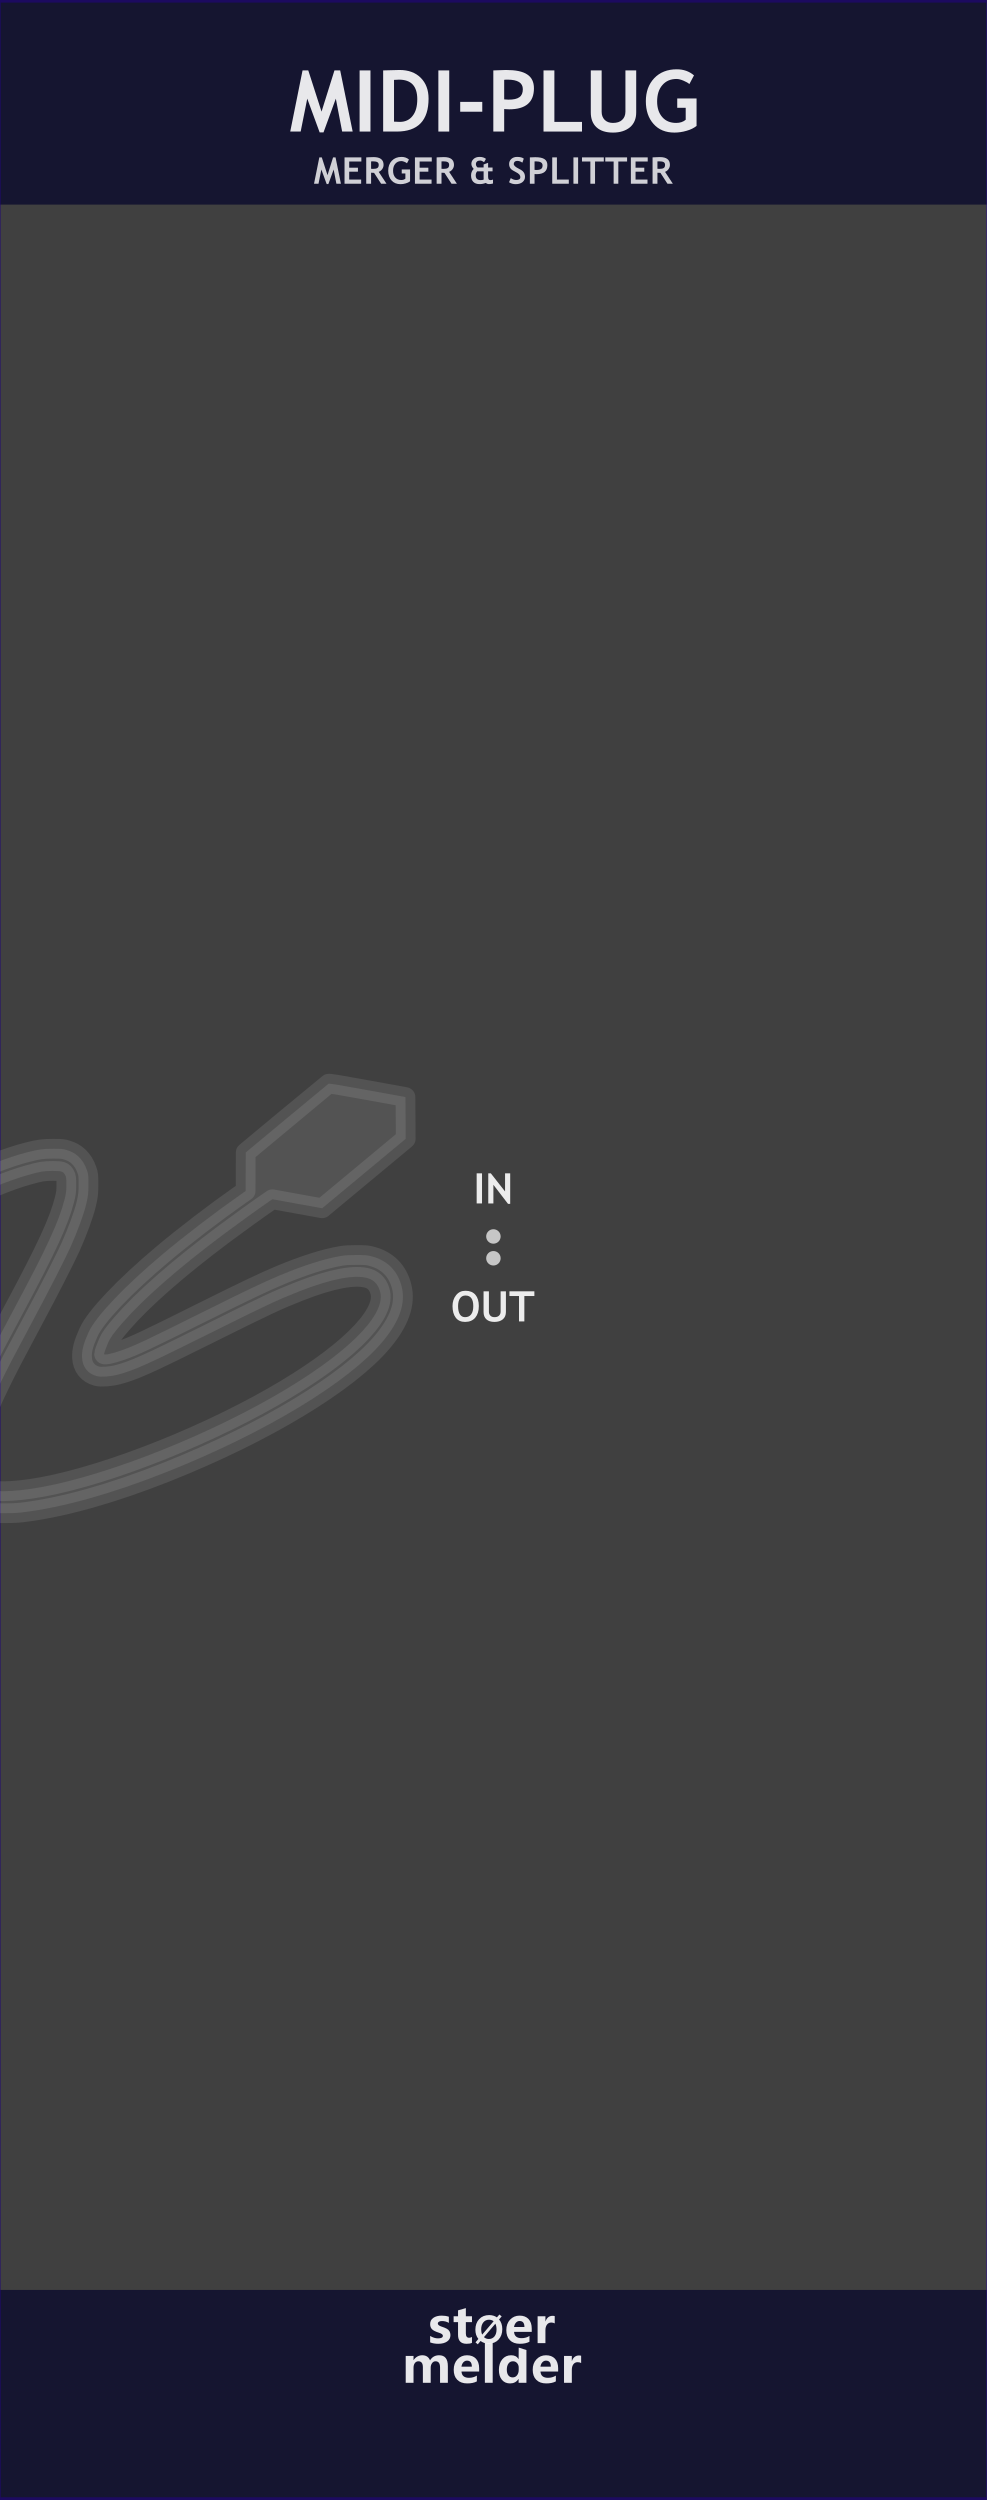
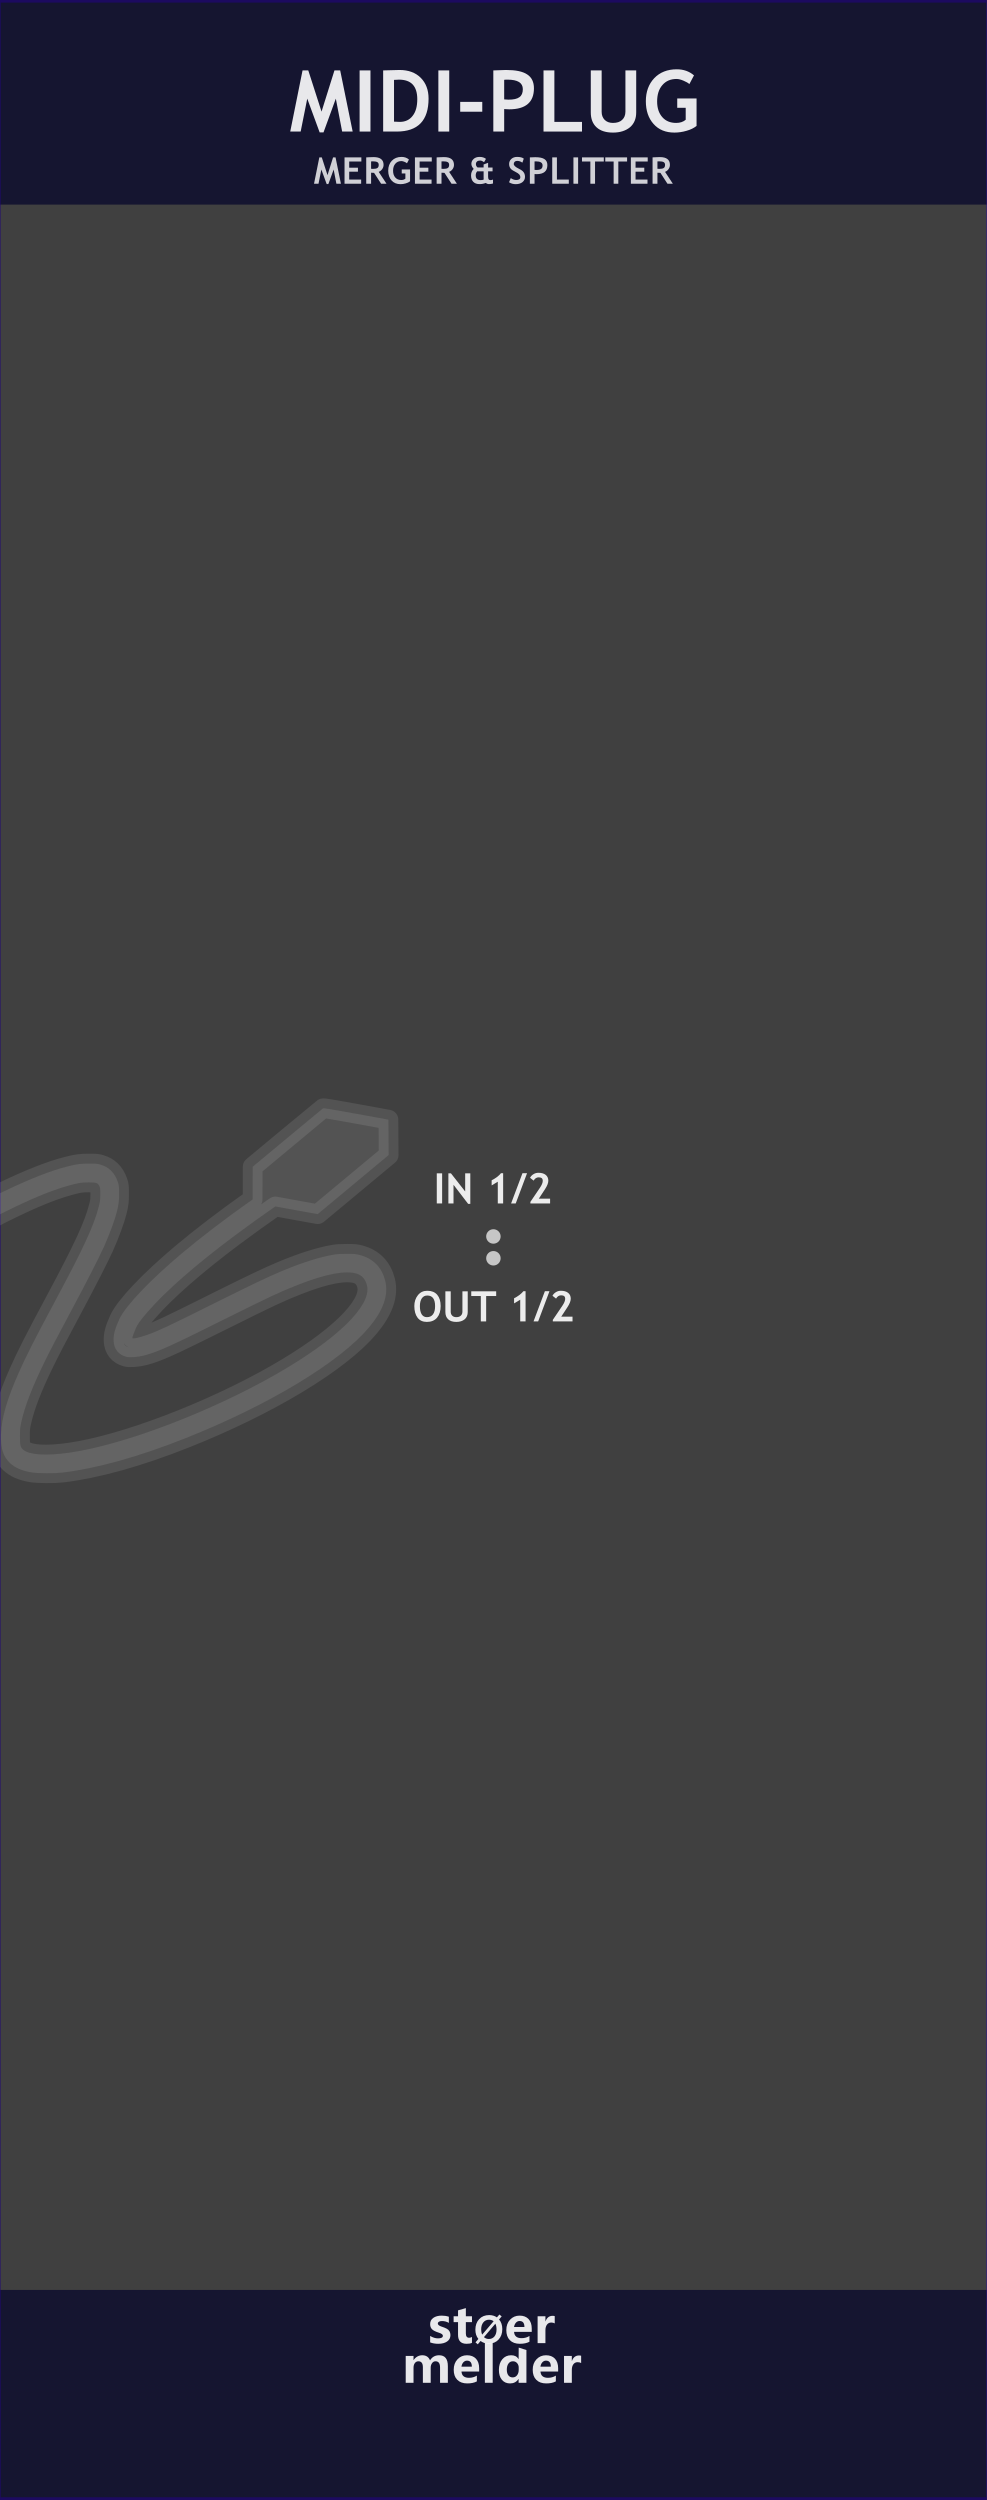
<svg xmlns="http://www.w3.org/2000/svg" width="100%" height="100%" viewBox="0 0 150 380" version="1.1" xml:space="preserve" style="fill-rule:evenodd;clip-rule:evenodd;stroke-linecap:round;stroke-linejoin:round;stroke-miterlimit:1.5;">
  <g id="panel" transform="matrix(0.834722,0,0,1.04324,-803.837,250.623)">
    <g transform="matrix(2.99501,0,0,0.958552,963,-240.235)">
      <rect x="0" y="0" width="60" height="380" style="fill:rgb(64,64,64);" />
    </g>
    <g transform="matrix(1.06268,0,0,1.76292,994.916,-852.772)">
      <rect x="-30.034" y="347.456" width="169.102" height="16.91" style="fill:rgb(10,10,44);fill-opacity:0.8;" />
    </g>
    <g transform="matrix(1.06268,0,0,1.81961,994.916,-538.829)">
      <rect x="-30.034" y="347.456" width="169.102" height="16.91" style="fill:rgb(10,10,44);fill-opacity:0.8;" />
    </g>
    <g transform="matrix(8.02347,0,0,25.5659,663.022,-292.473)">
      <rect x="37.388" y="2.043" width="22.397" height="14.247" style="fill:none;stroke:rgb(32,6,118);stroke-opacity:0.7;stroke-width:0.03px;" />
    </g>
    <g transform="matrix(0.840359,0,0,0.840359,220.816,16.2108)">
      <g transform="matrix(1.198,0,0,0.958552,893.633,-224.914)">
        <g transform="matrix(9,0,0,9,64.0056,347.267)">
          <path d="M0.919,-0L0.762,-0L0.762,-0.308C0.762,-0.391 0.732,-0.432 0.671,-0.432C0.643,-0.432 0.62,-0.42 0.602,-0.395C0.583,-0.369 0.574,-0.339 0.574,-0.303L0.574,-0L0.417,-0L0.417,-0.312C0.417,-0.392 0.387,-0.432 0.327,-0.432C0.298,-0.432 0.274,-0.42 0.256,-0.396C0.238,-0.372 0.229,-0.341 0.229,-0.301L0.229,-0L0.072,-0L0.072,-0.54L0.229,-0.54L0.229,-0.456L0.231,-0.456C0.25,-0.486 0.275,-0.51 0.307,-0.528C0.338,-0.545 0.371,-0.553 0.405,-0.553C0.481,-0.553 0.533,-0.519 0.561,-0.451C0.603,-0.519 0.663,-0.553 0.743,-0.553C0.86,-0.553 0.919,-0.481 0.919,-0.335L0.919,-0Z" style="fill:white;fill-opacity:0.9;fill-rule:nonzero;" />
        </g>
        <g transform="matrix(9,0,0,9,72.978,347.267)">
          <path d="M0.551,-0.226L0.196,-0.226C0.201,-0.142 0.252,-0.1 0.347,-0.1C0.407,-0.1 0.459,-0.115 0.505,-0.144L0.505,-0.028C0.456,-0.001 0.391,0.013 0.312,0.013C0.226,0.013 0.159,-0.011 0.111,-0.06C0.063,-0.108 0.04,-0.176 0.04,-0.262C0.04,-0.348 0.065,-0.419 0.116,-0.472C0.167,-0.526 0.23,-0.553 0.307,-0.553C0.384,-0.553 0.443,-0.53 0.487,-0.484C0.53,-0.437 0.551,-0.374 0.551,-0.292L0.551,-0.226ZM0.404,-0.324C0.404,-0.405 0.372,-0.445 0.306,-0.445C0.279,-0.445 0.255,-0.434 0.234,-0.412C0.214,-0.39 0.201,-0.361 0.195,-0.324L0.404,-0.324Z" style="fill:white;fill-opacity:0.9;fill-rule:nonzero;" />
        </g>
        <g transform="matrix(9,0,0,9,78.3513,347.267)">
          <rect x="0.069" y="-0.799" width="0.157" height="0.799" style="fill:white;fill-opacity:0.9;fill-rule:nonzero;" />
        </g>
        <g transform="matrix(9,0,0,9,81.1494,347.267)">
          <path d="M0.593,-0L0.436,-0L0.436,-0.076L0.433,-0.076C0.395,-0.017 0.339,0.013 0.264,0.013C0.195,0.013 0.141,-0.011 0.1,-0.06C0.06,-0.108 0.04,-0.174 0.04,-0.258C0.04,-0.346 0.062,-0.418 0.108,-0.472C0.153,-0.526 0.212,-0.553 0.286,-0.553C0.356,-0.553 0.405,-0.528 0.433,-0.477L0.436,-0.477L0.438,-0.707L0.593,-0.658L0.593,-0ZM0.438,-0.306C0.438,-0.342 0.427,-0.372 0.405,-0.396C0.383,-0.42 0.356,-0.432 0.323,-0.432C0.284,-0.432 0.254,-0.417 0.232,-0.386C0.21,-0.356 0.199,-0.315 0.199,-0.263C0.199,-0.213 0.21,-0.175 0.231,-0.148C0.252,-0.121 0.281,-0.108 0.318,-0.108C0.353,-0.108 0.382,-0.122 0.404,-0.15C0.427,-0.179 0.438,-0.215 0.438,-0.261L0.438,-0.306Z" style="fill:white;fill-opacity:0.9;fill-rule:nonzero;" />
        </g>
        <g transform="matrix(9,0,0,9,87.2654,347.267)">
          <path d="M0.551,-0.226L0.196,-0.226C0.201,-0.142 0.252,-0.1 0.347,-0.1C0.407,-0.1 0.459,-0.115 0.505,-0.144L0.505,-0.028C0.456,-0.001 0.391,0.013 0.312,0.013C0.226,0.013 0.159,-0.011 0.111,-0.06C0.063,-0.108 0.04,-0.176 0.04,-0.262C0.04,-0.348 0.065,-0.419 0.116,-0.472C0.167,-0.526 0.23,-0.553 0.307,-0.553C0.384,-0.553 0.443,-0.53 0.487,-0.484C0.53,-0.437 0.551,-0.374 0.551,-0.292L0.551,-0.226ZM0.404,-0.324C0.404,-0.405 0.372,-0.445 0.306,-0.445C0.279,-0.445 0.255,-0.434 0.234,-0.412C0.214,-0.39 0.201,-0.361 0.195,-0.324L0.404,-0.324Z" style="fill:white;fill-opacity:0.9;fill-rule:nonzero;" />
        </g>
        <g transform="matrix(9,0,0,9,92.6386,347.267)">
          <path d="M0.416,-0.397C0.397,-0.408 0.374,-0.414 0.346,-0.414C0.31,-0.414 0.282,-0.4 0.261,-0.373C0.24,-0.345 0.229,-0.308 0.229,-0.26L0.229,-0L0.072,-0L0.072,-0.54L0.229,-0.54L0.229,-0.438L0.231,-0.438C0.257,-0.512 0.305,-0.549 0.374,-0.549C0.392,-0.549 0.406,-0.547 0.416,-0.543L0.416,-0.397Z" style="fill:white;fill-opacity:0.9;fill-rule:nonzero;" />
        </g>
      </g>
      <g transform="matrix(1.198,0,0,0.958552,893.495,-231.786)">
        <g transform="matrix(9,0,0,9,68.6657,347.267)">
          <path d="M0.058,-0.145C0.112,-0.112 0.165,-0.096 0.216,-0.096C0.281,-0.096 0.314,-0.113 0.314,-0.148C0.314,-0.173 0.287,-0.193 0.233,-0.21C0.166,-0.231 0.12,-0.254 0.095,-0.28C0.07,-0.305 0.058,-0.34 0.058,-0.383C0.058,-0.436 0.079,-0.478 0.122,-0.508C0.165,-0.538 0.221,-0.553 0.291,-0.553C0.34,-0.553 0.388,-0.546 0.434,-0.531L0.434,-0.407C0.392,-0.432 0.346,-0.444 0.295,-0.444C0.27,-0.444 0.25,-0.44 0.235,-0.431C0.22,-0.422 0.212,-0.41 0.212,-0.396C0.212,-0.371 0.235,-0.351 0.28,-0.335C0.329,-0.319 0.366,-0.304 0.39,-0.291C0.415,-0.278 0.434,-0.26 0.447,-0.238C0.459,-0.216 0.466,-0.191 0.466,-0.163C0.466,-0.107 0.444,-0.064 0.399,-0.033C0.354,-0.002 0.295,0.013 0.22,0.013C0.162,0.013 0.107,0.004 0.058,-0.015L0.058,-0.145Z" style="fill:white;fill-opacity:0.9;fill-rule:nonzero;" />
        </g>
        <g transform="matrix(9,0,0,9,73.2436,347.267)">
          <path d="M0.39,-0.006C0.366,0.007 0.33,0.013 0.282,0.013C0.167,0.013 0.11,-0.047 0.11,-0.167L0.11,-0.422L0.021,-0.422L0.021,-0.54L0.11,-0.54L0.11,-0.659L0.267,-0.704L0.267,-0.54L0.39,-0.54L0.39,-0.422L0.267,-0.422L0.267,-0.195C0.267,-0.137 0.289,-0.108 0.335,-0.108C0.353,-0.108 0.371,-0.114 0.39,-0.124L0.39,-0.006Z" style="fill:white;fill-opacity:0.9;fill-rule:nonzero;" />
        </g>
        <g transform="matrix(6.6,0,0,6.6,77.1051,347.267)">
          <path d="M0.106,0.032L0.043,-0.021L0.122,-0.115C0.067,-0.183 0.04,-0.268 0.04,-0.368C0.04,-0.487 0.075,-0.584 0.144,-0.658C0.213,-0.732 0.305,-0.769 0.418,-0.769C0.5,-0.769 0.571,-0.748 0.63,-0.706L0.698,-0.785L0.761,-0.733L0.689,-0.65C0.748,-0.581 0.778,-0.493 0.778,-0.384C0.778,-0.266 0.743,-0.17 0.674,-0.097C0.605,-0.023 0.516,0.013 0.406,0.013C0.32,0.013 0.246,-0.011 0.182,-0.059L0.106,0.032ZM0.54,-0.6C0.506,-0.628 0.463,-0.642 0.413,-0.642C0.349,-0.642 0.297,-0.617 0.258,-0.569C0.218,-0.52 0.199,-0.455 0.199,-0.375C0.199,-0.319 0.208,-0.273 0.227,-0.234L0.54,-0.6ZM0.275,-0.165C0.311,-0.131 0.356,-0.114 0.409,-0.114C0.473,-0.114 0.524,-0.137 0.563,-0.184C0.601,-0.231 0.62,-0.294 0.62,-0.374C0.62,-0.435 0.61,-0.488 0.588,-0.533L0.275,-0.165Z" style="fill:white;fill-opacity:0.9;fill-rule:nonzero;" />
        </g>
        <g transform="matrix(9,0,0,9,82.6053,347.267)">
          <path d="M0.551,-0.226L0.196,-0.226C0.201,-0.142 0.252,-0.1 0.347,-0.1C0.407,-0.1 0.459,-0.115 0.505,-0.144L0.505,-0.028C0.456,-0.001 0.391,0.013 0.312,0.013C0.226,0.013 0.159,-0.011 0.111,-0.06C0.063,-0.108 0.04,-0.176 0.04,-0.262C0.04,-0.348 0.065,-0.419 0.116,-0.472C0.167,-0.526 0.23,-0.553 0.307,-0.553C0.384,-0.553 0.443,-0.53 0.487,-0.484C0.53,-0.437 0.551,-0.374 0.551,-0.292L0.551,-0.226ZM0.404,-0.324C0.404,-0.405 0.372,-0.445 0.306,-0.445C0.279,-0.445 0.255,-0.434 0.234,-0.412C0.214,-0.39 0.201,-0.361 0.195,-0.324L0.404,-0.324Z" style="fill:white;fill-opacity:0.9;fill-rule:nonzero;" />
        </g>
        <g transform="matrix(9,0,0,9,87.9786,347.267)">
          <path d="M0.416,-0.397C0.397,-0.408 0.374,-0.414 0.346,-0.414C0.31,-0.414 0.282,-0.4 0.261,-0.373C0.24,-0.345 0.229,-0.308 0.229,-0.26L0.229,-0L0.072,-0L0.072,-0.54L0.229,-0.54L0.229,-0.438L0.231,-0.438C0.257,-0.512 0.305,-0.549 0.374,-0.549C0.392,-0.549 0.406,-0.547 0.416,-0.543L0.416,-0.397Z" style="fill:white;fill-opacity:0.9;fill-rule:nonzero;" />
        </g>
      </g>
    </g>
    <g transform="matrix(1.198,0,0,0.958552,1014.9,-221.067)">
      <g transform="matrix(13,0,0,13,0.66333,0)">
        <path d="M0.74,0L0.617,0L0.543,-0.385L0.399,0.01L0.354,0.01L0.209,-0.385L0.132,0L0.01,0L0.154,-0.715L0.221,-0.715L0.376,-0.233L0.527,-0.715L0.594,-0.715L0.74,0Z" style="fill:white;fill-opacity:0.9;fill-rule:nonzero;" />
      </g>
      <g transform="matrix(13,0,0,13,10.3499,0)">
        <rect x="0.076" y="-0.715" width="0.127" height="0.715" style="fill:white;fill-opacity:0.9;fill-rule:nonzero;" />
      </g>
      <g transform="matrix(13,0,0,13,13.968,0)">
        <path d="M0.232,-0L0.073,-0L0.073,-0.715C0.174,-0.718 0.238,-0.72 0.264,-0.72C0.368,-0.72 0.451,-0.69 0.512,-0.629C0.573,-0.568 0.604,-0.487 0.604,-0.386C0.604,-0.129 0.48,-0 0.232,-0ZM0.2,-0.604L0.2,-0.116C0.221,-0.114 0.243,-0.113 0.267,-0.113C0.331,-0.113 0.381,-0.136 0.417,-0.183C0.454,-0.229 0.472,-0.294 0.472,-0.378C0.472,-0.531 0.401,-0.607 0.258,-0.607C0.245,-0.607 0.225,-0.606 0.2,-0.604Z" style="fill:white;fill-opacity:0.9;fill-rule:nonzero;" />
      </g>
      <g transform="matrix(13,0,0,13,22.3215,0)">
        <rect x="0.076" y="-0.715" width="0.127" height="0.715" style="fill:white;fill-opacity:0.9;fill-rule:nonzero;" />
      </g>
      <g transform="matrix(13,0,0,13,25.9397,0)">
        <rect x="0.053" y="-0.347" width="0.258" height="0.115" style="fill:white;fill-opacity:0.9;fill-rule:nonzero;" />
      </g>
      <g transform="matrix(13,0,0,13,30.7131,0)">
        <path d="M0.2,-0.263L0.2,-0L0.073,-0L0.073,-0.715C0.158,-0.718 0.207,-0.72 0.222,-0.72C0.335,-0.72 0.417,-0.703 0.469,-0.668C0.522,-0.634 0.548,-0.579 0.548,-0.506C0.548,-0.342 0.451,-0.26 0.258,-0.26C0.243,-0.26 0.224,-0.261 0.2,-0.263ZM0.2,-0.605L0.2,-0.376C0.222,-0.374 0.239,-0.373 0.251,-0.373C0.309,-0.373 0.351,-0.382 0.378,-0.402C0.405,-0.421 0.418,-0.452 0.418,-0.496C0.418,-0.57 0.358,-0.607 0.239,-0.607C0.225,-0.607 0.213,-0.607 0.2,-0.605Z" style="fill:white;fill-opacity:0.9;fill-rule:nonzero;" />
      </g>
      <g transform="matrix(13,0,0,13,38.343,0)">
        <path d="M0.073,-0L0.073,-0.715L0.2,-0.715L0.2,-0.113L0.523,-0.113L0.523,-0L0.073,-0Z" style="fill:white;fill-opacity:0.9;fill-rule:nonzero;" />
      </g>
      <g transform="matrix(13,0,0,13,45.5286,0)">
        <path d="M0.073,-0.715L0.2,-0.715L0.2,-0.23C0.2,-0.192 0.212,-0.161 0.235,-0.137C0.259,-0.113 0.291,-0.101 0.332,-0.101C0.378,-0.101 0.414,-0.112 0.439,-0.136C0.465,-0.16 0.478,-0.192 0.478,-0.233L0.478,-0.715L0.604,-0.715L0.604,-0.223C0.604,-0.15 0.58,-0.092 0.531,-0.05C0.481,-0.009 0.415,0.012 0.333,0.012C0.25,0.012 0.186,-0.008 0.141,-0.049C0.096,-0.09 0.073,-0.148 0.073,-0.224L0.073,-0.715Z" style="fill:white;fill-opacity:0.9;fill-rule:nonzero;" />
      </g>
      <g transform="matrix(13,0,0,13,54.3391,0)">
        <path d="M0.602,-0.657L0.548,-0.555C0.533,-0.569 0.51,-0.582 0.479,-0.595C0.448,-0.608 0.421,-0.615 0.398,-0.615C0.328,-0.615 0.273,-0.591 0.232,-0.543C0.191,-0.496 0.171,-0.432 0.171,-0.352C0.171,-0.275 0.191,-0.215 0.231,-0.169C0.271,-0.123 0.325,-0.101 0.394,-0.101C0.439,-0.101 0.476,-0.113 0.505,-0.138L0.505,-0.278L0.406,-0.278L0.406,-0.387L0.632,-0.387L0.632,-0.066C0.602,-0.042 0.563,-0.022 0.515,-0.009C0.468,0.005 0.42,0.012 0.373,0.012C0.271,0.012 0.189,-0.021 0.129,-0.089C0.069,-0.156 0.039,-0.245 0.039,-0.355C0.039,-0.465 0.072,-0.555 0.137,-0.624C0.203,-0.693 0.291,-0.728 0.401,-0.728C0.48,-0.728 0.547,-0.704 0.602,-0.657Z" style="fill:white;fill-opacity:0.9;fill-rule:nonzero;" />
      </g>
    </g>
    <g transform="matrix(1.198,0,0,0.958552,967.648,-264.611)">
      <g transform="matrix(5.6,0,0,5.6,43.7951,53.3564)">
        <path d="M0.74,0L0.617,0L0.543,-0.385L0.399,0.01L0.354,0.01L0.209,-0.385L0.132,0L0.01,0L0.154,-0.715L0.221,-0.715L0.376,-0.233L0.527,-0.715L0.594,-0.715L0.74,0Z" style="fill:white;fill-opacity:0.8;fill-rule:nonzero;" />
      </g>
      <g transform="matrix(5.6,0,0,5.6,48.0798,53.3564)">
        <path d="M0.2,-0.603L0.2,-0.435L0.437,-0.435L0.437,-0.327L0.2,-0.327L0.2,-0.113L0.524,-0.113L0.524,-0L0.073,-0L0.073,-0.715L0.53,-0.715L0.53,-0.603L0.2,-0.603Z" style="fill:white;fill-opacity:0.8;fill-rule:nonzero;" />
      </g>
      <g transform="matrix(5.6,0,0,5.6,51.3773,53.3564)">
        <path d="M0.477,-0L0.286,-0.295C0.266,-0.296 0.24,-0.297 0.205,-0.299L0.205,-0L0.073,-0L0.073,-0.715C0.08,-0.715 0.108,-0.717 0.156,-0.719C0.204,-0.721 0.242,-0.723 0.271,-0.723C0.453,-0.723 0.544,-0.652 0.544,-0.512C0.544,-0.469 0.531,-0.431 0.506,-0.396C0.481,-0.361 0.45,-0.337 0.412,-0.322L0.623,-0L0.477,-0ZM0.205,-0.605L0.205,-0.406C0.229,-0.404 0.246,-0.403 0.259,-0.403C0.312,-0.403 0.351,-0.411 0.375,-0.426C0.4,-0.441 0.412,-0.47 0.412,-0.513C0.412,-0.548 0.399,-0.573 0.373,-0.587C0.346,-0.601 0.305,-0.608 0.248,-0.608C0.234,-0.608 0.22,-0.607 0.205,-0.605Z" style="fill:white;fill-opacity:0.8;fill-rule:nonzero;" />
      </g>
      <g transform="matrix(5.6,0,0,5.6,54.91,53.3564)">
        <path d="M0.602,-0.657L0.548,-0.555C0.533,-0.569 0.51,-0.582 0.479,-0.595C0.448,-0.608 0.421,-0.615 0.398,-0.615C0.328,-0.615 0.273,-0.591 0.232,-0.543C0.191,-0.496 0.171,-0.432 0.171,-0.352C0.171,-0.275 0.191,-0.215 0.231,-0.169C0.271,-0.123 0.325,-0.101 0.394,-0.101C0.439,-0.101 0.476,-0.113 0.505,-0.138L0.505,-0.278L0.406,-0.278L0.406,-0.387L0.632,-0.387L0.632,-0.066C0.602,-0.042 0.563,-0.022 0.515,-0.009C0.468,0.005 0.42,0.012 0.373,0.012C0.271,0.012 0.189,-0.021 0.129,-0.089C0.069,-0.156 0.039,-0.245 0.039,-0.355C0.039,-0.465 0.072,-0.555 0.137,-0.624C0.203,-0.693 0.291,-0.728 0.401,-0.728C0.48,-0.728 0.547,-0.704 0.602,-0.657Z" style="fill:white;fill-opacity:0.8;fill-rule:nonzero;" />
      </g>
      <g transform="matrix(5.6,0,0,5.6,58.7818,53.3564)">
        <path d="M0.2,-0.603L0.2,-0.435L0.437,-0.435L0.437,-0.327L0.2,-0.327L0.2,-0.113L0.524,-0.113L0.524,-0L0.073,-0L0.073,-0.715L0.53,-0.715L0.53,-0.603L0.2,-0.603Z" style="fill:white;fill-opacity:0.8;fill-rule:nonzero;" />
      </g>
      <g transform="matrix(5.6,0,0,5.6,62.0793,53.3564)">
        <path d="M0.477,-0L0.286,-0.295C0.266,-0.296 0.24,-0.297 0.205,-0.299L0.205,-0L0.073,-0L0.073,-0.715C0.08,-0.715 0.108,-0.717 0.156,-0.719C0.204,-0.721 0.242,-0.723 0.271,-0.723C0.453,-0.723 0.544,-0.652 0.544,-0.512C0.544,-0.469 0.531,-0.431 0.506,-0.396C0.481,-0.361 0.45,-0.337 0.412,-0.322L0.623,-0L0.477,-0ZM0.205,-0.605L0.205,-0.406C0.229,-0.404 0.246,-0.403 0.259,-0.403C0.312,-0.403 0.351,-0.411 0.375,-0.426C0.4,-0.441 0.412,-0.47 0.412,-0.513C0.412,-0.548 0.399,-0.573 0.373,-0.587C0.346,-0.601 0.305,-0.608 0.248,-0.608C0.234,-0.608 0.22,-0.607 0.205,-0.605Z" style="fill:white;fill-opacity:0.8;fill-rule:nonzero;" />
      </g>
      <g transform="matrix(5.6,0,0,5.6,67.4111,53.3564)">
        <path d="M0.452,-0.021C0.403,-0.001 0.347,0.01 0.283,0.01C0.21,0.01 0.154,-0.011 0.114,-0.053C0.074,-0.095 0.055,-0.153 0.055,-0.227C0.055,-0.296 0.079,-0.354 0.127,-0.403C0.085,-0.446 0.064,-0.492 0.064,-0.54C0.064,-0.592 0.085,-0.636 0.125,-0.673C0.166,-0.71 0.22,-0.728 0.287,-0.728C0.357,-0.728 0.415,-0.71 0.46,-0.675L0.409,-0.586C0.368,-0.615 0.332,-0.629 0.302,-0.629C0.265,-0.629 0.237,-0.621 0.217,-0.603C0.197,-0.585 0.187,-0.561 0.187,-0.531C0.187,-0.496 0.202,-0.466 0.233,-0.441L0.396,-0.441L0.396,-0.523L0.518,-0.568L0.518,-0.44L0.639,-0.44L0.639,-0.337L0.518,-0.337L0.518,-0.196C0.518,-0.158 0.523,-0.133 0.533,-0.119C0.543,-0.105 0.56,-0.098 0.583,-0.098C0.606,-0.098 0.628,-0.103 0.651,-0.113L0.651,-0.006C0.617,0.004 0.581,0.01 0.542,0.01C0.51,0.01 0.48,-0.001 0.452,-0.021ZM0.396,-0.161L0.396,-0.337L0.221,-0.337C0.195,-0.305 0.182,-0.27 0.182,-0.23C0.182,-0.142 0.226,-0.098 0.316,-0.098C0.351,-0.098 0.379,-0.103 0.399,-0.114C0.397,-0.126 0.396,-0.142 0.396,-0.161Z" style="fill:white;fill-opacity:0.8;fill-rule:nonzero;" />
      </g>
      <g transform="matrix(5.6,0,0,5.6,73.2761,53.3564)">
        <path d="M0.039,-0.04L0.086,-0.153C0.136,-0.118 0.185,-0.101 0.234,-0.101C0.308,-0.101 0.346,-0.127 0.346,-0.179C0.346,-0.203 0.337,-0.226 0.319,-0.249C0.302,-0.271 0.266,-0.295 0.211,-0.323C0.156,-0.351 0.119,-0.373 0.1,-0.391C0.081,-0.409 0.066,-0.43 0.056,-0.454C0.046,-0.479 0.041,-0.506 0.041,-0.535C0.041,-0.59 0.061,-0.636 0.101,-0.673C0.142,-0.709 0.194,-0.728 0.257,-0.728C0.34,-0.728 0.401,-0.712 0.439,-0.681L0.401,-0.572C0.356,-0.604 0.309,-0.62 0.26,-0.62C0.23,-0.62 0.208,-0.612 0.192,-0.596C0.176,-0.581 0.167,-0.561 0.167,-0.536C0.167,-0.495 0.213,-0.452 0.304,-0.408C0.352,-0.385 0.386,-0.363 0.407,-0.344C0.428,-0.324 0.444,-0.301 0.456,-0.275C0.467,-0.248 0.472,-0.219 0.472,-0.187C0.472,-0.129 0.449,-0.081 0.404,-0.044C0.358,-0.007 0.297,0.012 0.22,0.012C0.153,0.012 0.093,-0.005 0.039,-0.04Z" style="fill:white;fill-opacity:0.8;fill-rule:nonzero;" />
      </g>
      <g transform="matrix(5.6,0,0,5.6,76.251,53.3564)">
        <path d="M0.2,-0.263L0.2,-0L0.073,-0L0.073,-0.715C0.158,-0.718 0.207,-0.72 0.222,-0.72C0.335,-0.72 0.417,-0.703 0.469,-0.668C0.522,-0.634 0.548,-0.579 0.548,-0.506C0.548,-0.342 0.451,-0.26 0.258,-0.26C0.243,-0.26 0.224,-0.261 0.2,-0.263ZM0.2,-0.605L0.2,-0.376C0.222,-0.374 0.239,-0.373 0.251,-0.373C0.309,-0.373 0.351,-0.382 0.378,-0.402C0.405,-0.421 0.418,-0.452 0.418,-0.496C0.418,-0.57 0.358,-0.607 0.239,-0.607C0.225,-0.607 0.213,-0.607 0.2,-0.605Z" style="fill:white;fill-opacity:0.8;fill-rule:nonzero;" />
      </g>
      <g transform="matrix(5.6,0,0,5.6,79.6498,53.3564)">
        <path d="M0.073,-0L0.073,-0.715L0.2,-0.715L0.2,-0.113L0.523,-0.113L0.523,-0L0.073,-0Z" style="fill:white;fill-opacity:0.8;fill-rule:nonzero;" />
      </g>
      <g transform="matrix(5.6,0,0,5.6,82.8571,53.3564)">
        <rect x="0.076" y="-0.715" width="0.127" height="0.715" style="fill:white;fill-opacity:0.8;fill-rule:nonzero;" />
      </g>
      <g transform="matrix(5.6,0,0,5.6,84.5277,53.3564)">
        <path d="M0.364,-0.603L0.364,-0L0.237,-0L0.237,-0.603L0.01,-0.603L0.01,-0.715L0.602,-0.715L0.602,-0.603L0.364,-0.603Z" style="fill:white;fill-opacity:0.8;fill-rule:nonzero;" />
      </g>
      <g transform="matrix(5.6,0,0,5.6,88.0658,53.3564)">
        <path d="M0.364,-0.603L0.364,-0L0.237,-0L0.237,-0.603L0.01,-0.603L0.01,-0.715L0.602,-0.715L0.602,-0.603L0.364,-0.603Z" style="fill:white;fill-opacity:0.8;fill-rule:nonzero;" />
      </g>
      <g transform="matrix(5.6,0,0,5.6,91.604,53.3564)">
        <path d="M0.2,-0.603L0.2,-0.435L0.437,-0.435L0.437,-0.327L0.2,-0.327L0.2,-0.113L0.524,-0.113L0.524,-0L0.073,-0L0.073,-0.715L0.53,-0.715L0.53,-0.603L0.2,-0.603Z" style="fill:white;fill-opacity:0.8;fill-rule:nonzero;" />
      </g>
      <g transform="matrix(5.6,0,0,5.6,94.9016,53.3564)">
        <path d="M0.477,-0L0.286,-0.295C0.266,-0.296 0.24,-0.297 0.205,-0.299L0.205,-0L0.073,-0L0.073,-0.715C0.08,-0.715 0.108,-0.717 0.156,-0.719C0.204,-0.721 0.242,-0.723 0.271,-0.723C0.453,-0.723 0.544,-0.652 0.544,-0.512C0.544,-0.469 0.531,-0.431 0.506,-0.396C0.481,-0.361 0.45,-0.337 0.412,-0.322L0.623,-0L0.477,-0ZM0.205,-0.605L0.205,-0.406C0.229,-0.404 0.246,-0.403 0.259,-0.403C0.312,-0.403 0.351,-0.411 0.375,-0.426C0.4,-0.441 0.412,-0.47 0.412,-0.513C0.412,-0.548 0.399,-0.573 0.373,-0.587C0.346,-0.601 0.305,-0.608 0.248,-0.608C0.234,-0.608 0.22,-0.607 0.205,-0.605Z" style="fill:white;fill-opacity:0.8;fill-rule:nonzero;" />
      </g>
    </g>
-     <g transform="matrix(1.198,0,0,0.958552,1003.44,-114.636)">
-       <g transform="matrix(6.4,0,0,6.4,38.2106,51.8924)">
+     <g transform="matrix(1.198,0,0,0.958552,1003.32,-114.636)">
+       <g transform="matrix(6.4,0,0,6.4,32.2481,51.8924)">
        <rect x="0.076" y="-0.715" width="0.127" height="0.715" style="fill:white;fill-opacity:0.9;fill-rule:nonzero;" />
      </g>
-       <g transform="matrix(6.4,0,0,6.4,39.9919,51.8924)">
+       <g transform="matrix(6.4,0,0,6.4,34.0294,51.8924)">
        <path d="M0.542,0.01L0.195,-0.443L0.195,0L0.073,0L0.073,-0.715L0.134,-0.715L0.472,-0.284L0.472,-0.715L0.594,-0.715L0.594,0.01L0.542,0.01Z" style="fill:white;fill-opacity:0.9;fill-rule:nonzero;" />
      </g>
+       <g transform="matrix(6.4,0,0,6.4,40.2294,51.8924)">
+         <path d="M0.278,-0L0.278,-0.516L0.132,-0.428L0.132,-0.55C0.226,-0.596 0.3,-0.652 0.354,-0.718L0.405,-0.718L0.405,-0L0.278,-0Z" style="fill:white;fill-opacity:0.9;fill-rule:nonzero;" />
+       </g>
+       <g transform="matrix(6.4,0,0,6.4,43.9794,51.8924)">
+         <path d="M0.118,-0L0.008,-0L0.278,-0.718L0.387,-0.718L0.118,-0Z" style="fill:white;fill-opacity:0.9;fill-rule:nonzero;" />
+       </g>
+       <g transform="matrix(6.4,0,0,6.4,46.4762,51.8924)">
+         <path d="M0.076,-0L0.076,-0.037L0.302,-0.371C0.347,-0.437 0.37,-0.493 0.37,-0.539C0.37,-0.593 0.338,-0.62 0.273,-0.62C0.223,-0.62 0.184,-0.594 0.153,-0.542L0.068,-0.609C0.085,-0.643 0.111,-0.671 0.148,-0.694C0.184,-0.717 0.224,-0.728 0.268,-0.728C0.341,-0.728 0.399,-0.711 0.44,-0.678C0.481,-0.645 0.502,-0.598 0.502,-0.539C0.502,-0.485 0.475,-0.417 0.422,-0.336L0.276,-0.113L0.544,-0.113L0.544,-0L0.076,-0Z" style="fill:white;fill-opacity:0.9;fill-rule:nonzero;" />
+       </g>
    </g>
-     <g transform="matrix(1.198,0,0,0.958552,1003.34,-97.4463)">
-       <g transform="matrix(6.4,0,0,6.4,34.8606,51.8924)">
+     <g transform="matrix(1.198,0,0,0.958552,1003.46,-97.4463)">
+       <g transform="matrix(6.4,0,0,6.4,28.9559,51.8924)">
        <path d="M0.039,-0.364C0.039,-0.466 0.067,-0.552 0.123,-0.622C0.179,-0.693 0.253,-0.728 0.347,-0.728C0.45,-0.728 0.528,-0.696 0.583,-0.632C0.637,-0.569 0.664,-0.479 0.664,-0.364C0.664,-0.249 0.636,-0.157 0.579,-0.089C0.522,-0.022 0.441,0.012 0.337,0.012C0.241,0.012 0.167,-0.021 0.116,-0.088C0.065,-0.155 0.039,-0.247 0.039,-0.364ZM0.171,-0.364C0.171,-0.28 0.185,-0.215 0.213,-0.169C0.242,-0.124 0.283,-0.101 0.337,-0.101C0.4,-0.101 0.449,-0.123 0.482,-0.168C0.516,-0.213 0.532,-0.278 0.532,-0.364C0.532,-0.531 0.47,-0.615 0.347,-0.615C0.29,-0.615 0.247,-0.593 0.216,-0.547C0.186,-0.502 0.171,-0.441 0.171,-0.364Z" style="fill:white;fill-opacity:0.9;fill-rule:nonzero;" />
      </g>
-       <g transform="matrix(6.4,0,0,6.4,39.3606,51.8924)">
+       <g transform="matrix(6.4,0,0,6.4,33.4559,51.8924)">
        <path d="M0.073,-0.715L0.2,-0.715L0.2,-0.23C0.2,-0.192 0.212,-0.161 0.235,-0.137C0.259,-0.113 0.291,-0.101 0.332,-0.101C0.378,-0.101 0.414,-0.112 0.439,-0.136C0.465,-0.16 0.478,-0.192 0.478,-0.233L0.478,-0.715L0.604,-0.715L0.604,-0.223C0.604,-0.15 0.58,-0.092 0.531,-0.05C0.481,-0.009 0.415,0.012 0.333,0.012C0.25,0.012 0.186,-0.008 0.141,-0.049C0.096,-0.09 0.073,-0.148 0.073,-0.224L0.073,-0.715Z" style="fill:white;fill-opacity:0.9;fill-rule:nonzero;" />
      </g>
-       <g transform="matrix(6.4,0,0,6.4,43.6981,51.8924)">
+       <g transform="matrix(6.4,0,0,6.4,37.7934,51.8924)">
        <path d="M0.364,-0.603L0.364,-0L0.237,-0L0.237,-0.603L0.01,-0.603L0.01,-0.715L0.602,-0.715L0.602,-0.603L0.364,-0.603Z" style="fill:white;fill-opacity:0.9;fill-rule:nonzero;" />
      </g>
+       <g transform="matrix(6.4,0,0,6.4,43.5216,51.8924)">
+         <path d="M0.278,-0L0.278,-0.516L0.132,-0.428L0.132,-0.55C0.226,-0.596 0.3,-0.652 0.354,-0.718L0.405,-0.718L0.405,-0L0.278,-0Z" style="fill:white;fill-opacity:0.9;fill-rule:nonzero;" />
+       </g>
+       <g transform="matrix(6.4,0,0,6.4,47.2716,51.8924)">
+         <path d="M0.118,-0L0.008,-0L0.278,-0.718L0.387,-0.718L0.118,-0Z" style="fill:white;fill-opacity:0.9;fill-rule:nonzero;" />
+       </g>
+       <g transform="matrix(6.4,0,0,6.4,49.7684,51.8924)">
+         <path d="M0.076,-0L0.076,-0.037L0.302,-0.371C0.347,-0.437 0.37,-0.493 0.37,-0.539C0.37,-0.593 0.338,-0.62 0.273,-0.62C0.223,-0.62 0.184,-0.594 0.153,-0.542L0.068,-0.609C0.085,-0.643 0.111,-0.671 0.148,-0.694C0.184,-0.717 0.224,-0.728 0.268,-0.728C0.341,-0.728 0.399,-0.711 0.44,-0.678C0.481,-0.645 0.502,-0.598 0.502,-0.539C0.502,-0.485 0.475,-0.417 0.422,-0.336L0.276,-0.113L0.544,-0.113L0.544,-0L0.076,-0Z" style="fill:white;fill-opacity:0.9;fill-rule:nonzero;" />
+       </g>
    </g>
-     <g transform="matrix(1,0,0,1,-0.000171315,-0.919712)">
+     <g transform="matrix(1,0,0,1,-0.000342629,-0.919712)">
      <g transform="matrix(-2.02739,0,-1.66533e-15,1.58546,1078.9,-267.619)">
        <ellipse cx="12.85" cy="131.479" rx="0.65" ry="0.665" style="fill:white;fill-opacity:0.7;" />
      </g>
      <g transform="matrix(-2.02739,0,-1.66533e-15,1.58546,1078.9,-264.44)">
        <ellipse cx="12.85" cy="131.479" rx="0.65" ry="0.665" style="fill:white;fill-opacity:0.7;" />
      </g>
    </g>
-     <g transform="matrix(-0.009619,-1.98361e-34,2.47913e-34,-0.0076964,1036.88,-19.7181)">
-       <path d="M725,8015L5,7884L2,7488L0,7093L791,6435L1581,5778L2052,5863L2523,5949L2569,5918C2752,5794 3175,5489 3435,5295C4310,4640 4967,4064 5371,3598C5532,3412 5591,3330 5633,3233C5668,3154 5710,3036 5710,3018C5710,2994 5568,3024 5394,3084C5131,3176 4946,3263 3875,3797C3052,4208 2681,4384 2380,4510C1928,4699 1530,4825 1220,4877C1144,4890 1062,4894 925,4894C753,4893 726,4891 638,4867C344,4789 150,4591 76,4295C-3,3980 116,3637 437,3254C1085,2481 2664,1527 4515,790C5559,374 6509,109 7275,19C7446,-2 7821,1 7955,24C8168,59 8323,126 8436,232C8590,377 8647,560 8637,875C8624,1242 8504,1655 8236,2258C8059,2654 7907,2953 7427,3850C6796,5028 6566,5525 6459,5945C6429,6062 6426,6089 6425,6220C6425,6352 6427,6369 6448,6407C6485,6476 6511,6485 6685,6485C6851,6485 6914,6474 7145,6409C7527,6302 7977,6115 8610,5799C9055,5576 9330,5429 9815,5153C10624,4692 11381,4228 12240,3667C12375,3579 12499,3501 12517,3493C12592,3462 12689,3487 12747,3553C12812,3627 12816,3729 12757,3813C12712,3877 11494,4652 10650,5153C9092,6078 7895,6656 7160,6840C6935,6896 6877,6904 6680,6905C6513,6905 6488,6903 6420,6882C6314,6848 6260,6818 6193,6756C6123,6691 6069,6603 6033,6495C6008,6421 6006,6402 6006,6240C6005,6064 6011,6011 6051,5845C6097,5656 6214,5338 6345,5045C6440,4833 6748,4229 7032,3700C7388,3035 7542,2740 7676,2465C7947,1907 8102,1506 8181,1156C8210,1028 8213,999 8214,840C8215,633 8203,580 8142,530C7999,412 7632,390 7102,466C5908,637 3983,1368 2510,2210C1161,2982 388,3729 480,4176C509,4316 589,4413 708,4451C956,4530 1402,4446 2015,4205C2430,4042 2633,3947 3730,3400C4878,2828 5143,2709 5446,2629C5587,2592 5768,2579 5848,2600C6020,2647 6119,2772 6128,2952C6135,3086 6100,3221 6002,3435C5868,3730 5327,4300 4600,4911C4197,5250 3598,5708 3152,6020L3031,6105L3029,6835L2254,7480C1828,7835 1472,8130 1462,8136C1449,8144 1271,8115 725,8015Z" style="fill:white;fill-opacity:0.1;fill-rule:nonzero;stroke:white;stroke-opacity:0.1;stroke-width:373.64px;stroke-linecap:butt;stroke-miterlimit:2;" />
+     <g transform="matrix(-0.00817325,-1.68547e-34,2.10651e-34,-0.00653962,1033.77,-25.5478)">
+       <path d="M725,8015L5,7884L2,7488L0,7093L791,6435L1581,5778L2052,5863L2523,5949L2569,5918C2752,5794 3175,5489 3435,5295C4310,4640 4967,4064 5371,3598C5532,3412 5591,3330 5633,3233C5668,3154 5710,3036 5710,3018C5710,2994 5568,3024 5394,3084C5131,3176 4946,3263 3875,3797C3052,4208 2681,4384 2380,4510C1928,4699 1530,4825 1220,4877C1144,4890 1062,4894 925,4894C753,4893 726,4891 638,4867C344,4789 150,4591 76,4295C-3,3980 116,3637 437,3254C1085,2481 2664,1527 4515,790C5559,374 6509,109 7275,19C7446,-2 7821,1 7955,24C8168,59 8323,126 8436,232C8590,377 8647,560 8637,875C8624,1242 8504,1655 8236,2258C8059,2654 7907,2953 7427,3850C6796,5028 6566,5525 6459,5945C6429,6062 6426,6089 6425,6220C6425,6352 6427,6369 6448,6407C6485,6476 6511,6485 6685,6485C6851,6485 6914,6474 7145,6409C7527,6302 7977,6115 8610,5799C9055,5576 9330,5429 9815,5153C10624,4692 11381,4228 12240,3667C12375,3579 12499,3501 12517,3493C12592,3462 12689,3487 12747,3553C12812,3627 12816,3729 12757,3813C12712,3877 11494,4652 10650,5153C9092,6078 7895,6656 7160,6840C6935,6896 6877,6904 6680,6905C6513,6905 6488,6903 6420,6882C6314,6848 6260,6818 6193,6756C6123,6691 6069,6603 6033,6495C6008,6421 6006,6402 6006,6240C6005,6064 6011,6011 6051,5845C6097,5656 6214,5338 6345,5045C6440,4833 6748,4229 7032,3700C7388,3035 7542,2740 7676,2465C7947,1907 8102,1506 8181,1156C8210,1028 8213,999 8214,840C8215,633 8203,580 8142,530C7999,412 7632,390 7102,466C5908,637 3983,1368 2510,2210C1161,2982 388,3729 480,4176C509,4316 589,4413 708,4451C956,4530 1402,4446 2015,4205C2430,4042 2633,3947 3730,3400C4878,2828 5143,2709 5446,2629C5587,2592 5768,2579 5848,2600C6020,2647 6119,2772 6128,2952C6135,3086 6100,3221 6002,3435C5868,3730 5327,4300 4600,4911C4197,5250 3598,5708 3152,6020L3031,6105L3029,6835L2254,7480C1828,7835 1472,8130 1462,8136C1449,8144 1271,8115 725,8015Z" style="fill:white;fill-opacity:0.1;fill-rule:nonzero;stroke:white;stroke-opacity:0.1;stroke-width:439.73px;stroke-linecap:butt;stroke-miterlimit:2;" />
    </g>
  </g>
</svg>
